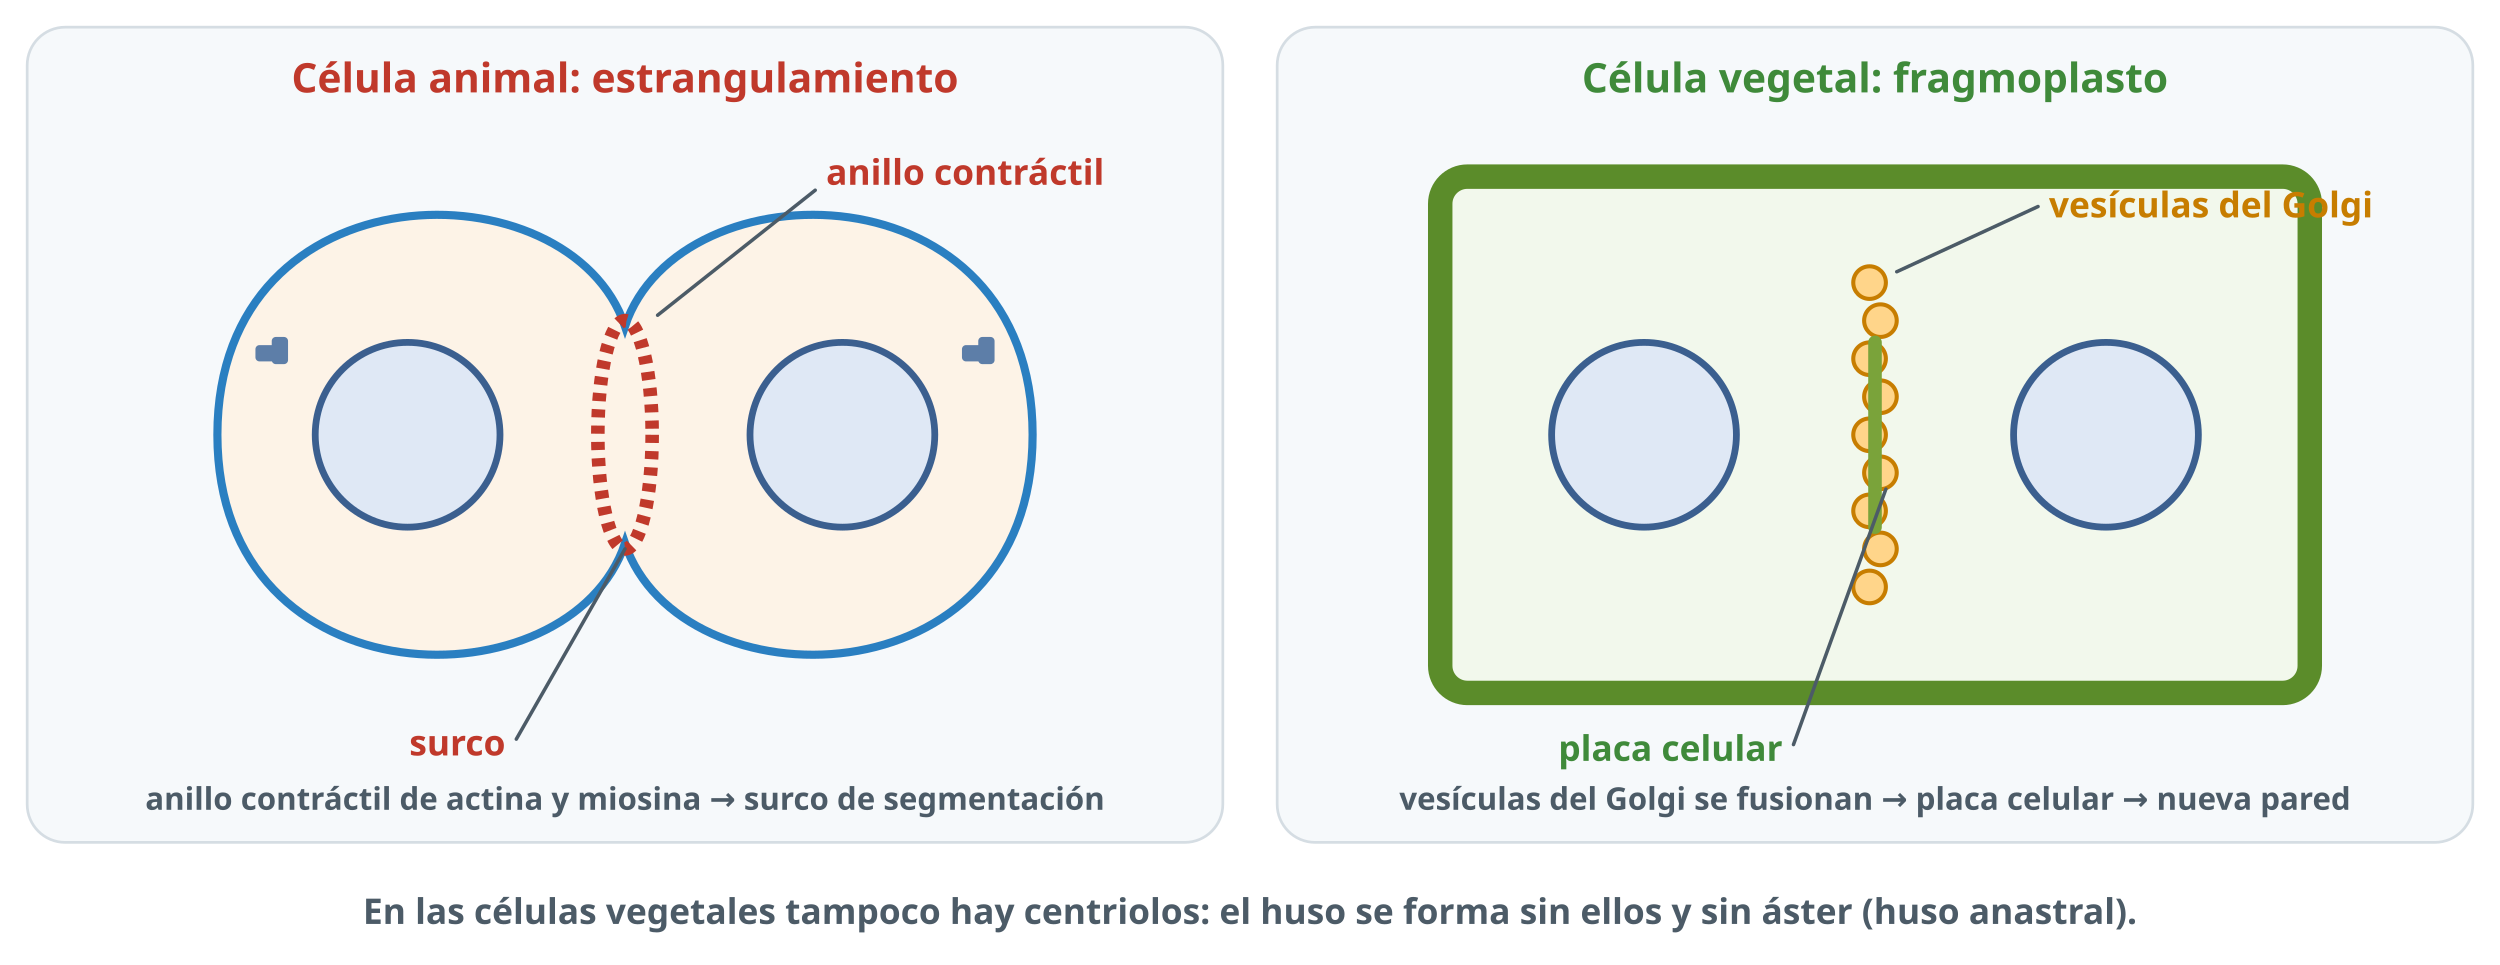
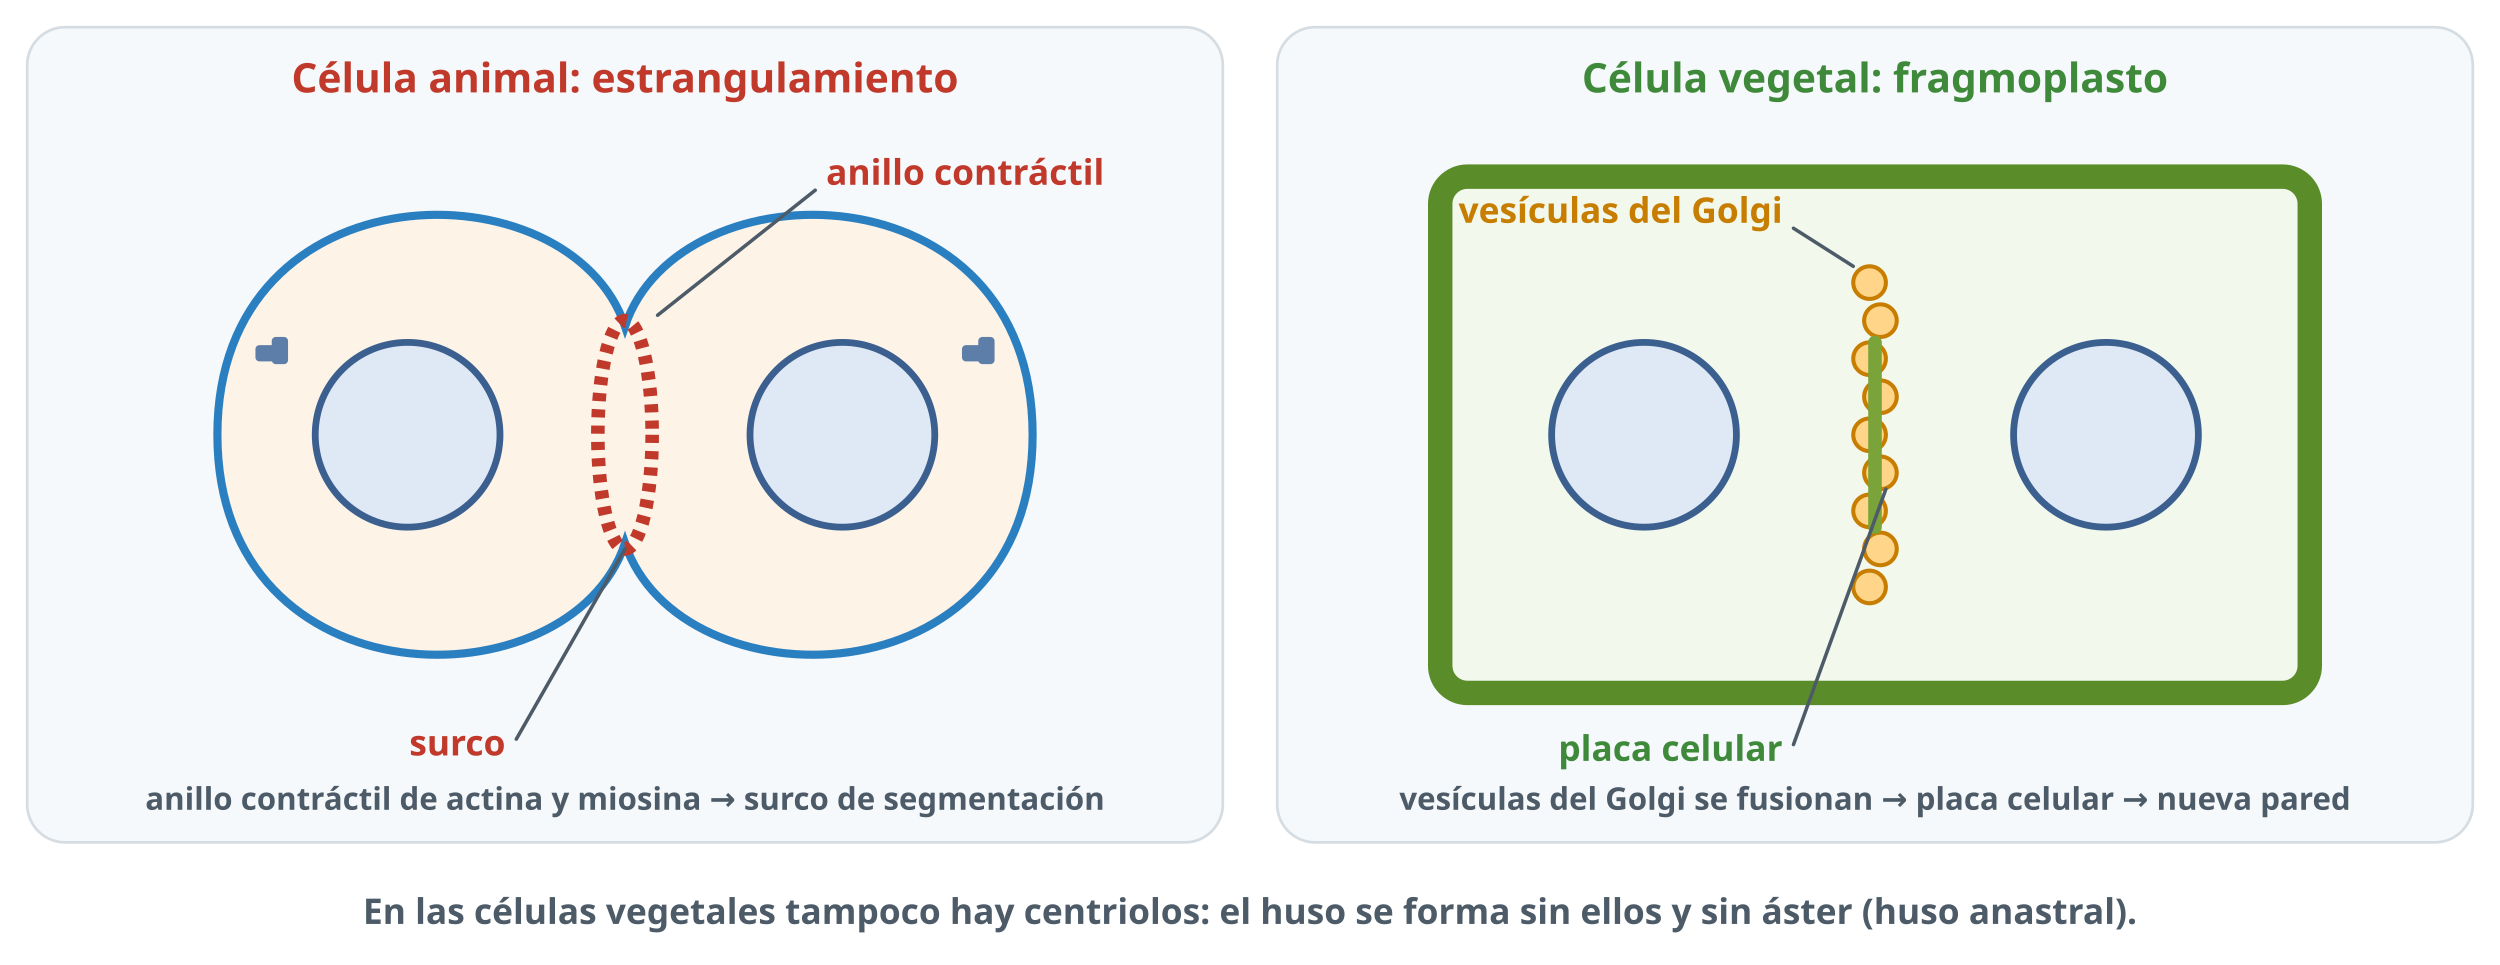
<svg xmlns="http://www.w3.org/2000/svg" viewBox="0 0 920 355" role="img" font-family="Nunito, 'Segoe UI', system-ui, sans-serif">
  <defs>
    <marker id="fl" viewBox="0 0 10 10" refX="8" refY="5" markerWidth="7" markerHeight="7" orient="auto-start-reverse">
      <path d="M0,0 L10,5 L0,10 z" fill="#2a7fc1" />
    </marker>
    <marker id="fk" viewBox="0 0 10 10" refX="8" refY="5" markerWidth="7" markerHeight="7" orient="auto-start-reverse">
      <path d="M0,0 L10,5 L0,10 z" fill="#22313f" />
    </marker>
    <radialGradient id="gO" cx="35%" cy="35%" r="70%">
      <stop offset="0" stop-color="#f08a7e" />
      <stop offset="1" stop-color="#c0392b" />
    </radialGradient>
    <radialGradient id="gH" cx="35%" cy="35%" r="70%">
      <stop offset="0" stop-color="#ffffff" />
      <stop offset="1" stop-color="#d5dde3" />
    </radialGradient>
  </defs>
  <rect x="10" y="10" width="440" height="300" rx="14" fill="#f6f9fb" stroke="#d5dde3" />
  <text x="230.0" y="34.0" font-size="15" text-anchor="middle" font-weight="900" fill="#c0392b">Célula animal: estrangulamiento</text>
  <text x="230.0" y="298.0" font-size="11.5" text-anchor="middle" font-weight="800" fill="#4c5b67">anillo contráctil de actina y miosina → surco de segmentación</text>
  <path d="M80,160 C80,60 210,60 230,120 C250,60 380,60 380,160 C380,260 250,260 230,200 C210,260 80,260 80,160z" fill="#fdf3e7" stroke="#2a7fc1" stroke-width="3" />
  <circle cx="150" cy="160" r="34" fill="#dfe8f5" stroke="#3b5f8f" stroke-width="2.5" />
  <rect x="94" y="127" width="9" height="6" rx="1.5" fill="#5d7ea8" />
  <rect x="100" y="124" width="6" height="10" rx="1.5" fill="#5d7ea8" />
  <circle cx="310" cy="160" r="34" fill="#dfe8f5" stroke="#3b5f8f" stroke-width="2.5" />
  <rect x="354" y="127" width="9" height="6" rx="1.5" fill="#5d7ea8" />
  <rect x="360" y="124" width="6" height="10" rx="1.5" fill="#5d7ea8" />
  <ellipse cx="230" cy="160" rx="10" ry="42" fill="none" stroke="#c0392b" stroke-width="5" stroke-dasharray="3 3" />
  <line x1="242.0" y1="116.0" x2="300.0" y2="70.0" stroke="#4c5b67" stroke-width="1.3" stroke-linecap="round" />
  <text x="304.0" y="68.0" font-size="13" text-anchor="start" font-weight="900" fill="#c0392b">anillo contráctil</text>
  <line x1="230.0" y1="202.0" x2="190.0" y2="272.0" stroke="#4c5b67" stroke-width="1.3" stroke-linecap="round" />
  <text x="186.0" y="278.0" font-size="13" text-anchor="end" font-weight="900" fill="#c0392b">surco</text>
  <rect x="470" y="10" width="440" height="300" rx="14" fill="#f6f9fb" stroke="#d5dde3" />
  <text x="690.0" y="34.0" font-size="15" text-anchor="middle" font-weight="900" fill="#3f8a3a">Célula vegetal: fragmoplasto</text>
  <text x="690.0" y="298.0" font-size="11.5" text-anchor="middle" font-weight="800" fill="#4c5b67">vesículas del Golgi se fusionan → placa celular → nueva pared</text>
  <rect x="530" y="65" width="320" height="190" rx="10" fill="#f2f8ec" stroke="#5b8c2a" stroke-width="9" />
  <circle cx="605" cy="160" r="34" fill="#dfe8f5" stroke="#3b5f8f" stroke-width="2.5" />
  <circle cx="775" cy="160" r="34" fill="#dfe8f5" stroke="#3b5f8f" stroke-width="2.5" />
  <circle cx="688" cy="104" r="6" fill="#ffd58a" stroke="#c77d00" stroke-width="1.5" />
  <circle cx="692" cy="118" r="6" fill="#ffd58a" stroke="#c77d00" stroke-width="1.5" />
  <circle cx="688" cy="132" r="6" fill="#ffd58a" stroke="#c77d00" stroke-width="1.5" />
  <circle cx="692" cy="146" r="6" fill="#ffd58a" stroke="#c77d00" stroke-width="1.5" />
  <circle cx="688" cy="160" r="6" fill="#ffd58a" stroke="#c77d00" stroke-width="1.5" />
  <circle cx="692" cy="174" r="6" fill="#ffd58a" stroke="#c77d00" stroke-width="1.5" />
  <circle cx="688" cy="188" r="6" fill="#ffd58a" stroke="#c77d00" stroke-width="1.5" />
  <circle cx="692" cy="202" r="6" fill="#ffd58a" stroke="#c77d00" stroke-width="1.5" />
  <circle cx="688" cy="216" r="6" fill="#ffd58a" stroke="#c77d00" stroke-width="1.5" />
  <line x1="690.0" y1="126.0" x2="690.0" y2="194.0" stroke="#7aa33a" stroke-width="5" stroke-linecap="round" />
-   <line x1="698.0" y1="100.0" x2="750.0" y2="76.0" stroke="#4c5b67" stroke-width="1.3" stroke-linecap="round" />
-   <text x="754.0" y="80.0" font-size="13" text-anchor="start" font-weight="900" fill="#c77d00">vesículas del Golgi</text>
+   <line x1="682.0" y1="98.0" x2="660.0" y2="84.0" stroke="#4c5b67" stroke-width="1.3" stroke-linecap="round" />
+   <text x="656.0" y="82.0" font-size="13" text-anchor="end" font-weight="900" fill="#c77d00">vesículas del Golgi</text>
  <line x1="694.0" y1="180.0" x2="660.0" y2="274.0" stroke="#4c5b67" stroke-width="1.3" stroke-linecap="round" />
  <text x="656.0" y="280.0" font-size="13" text-anchor="end" font-weight="900" fill="#3f8a3a">placa celular</text>
  <text x="460.0" y="340.0" font-size="13" text-anchor="middle" font-weight="800" fill="#4c5b67">En las células vegetales tampoco hay centriolos: el huso se forma sin ellos y sin áster (huso anastral).</text>
</svg>
